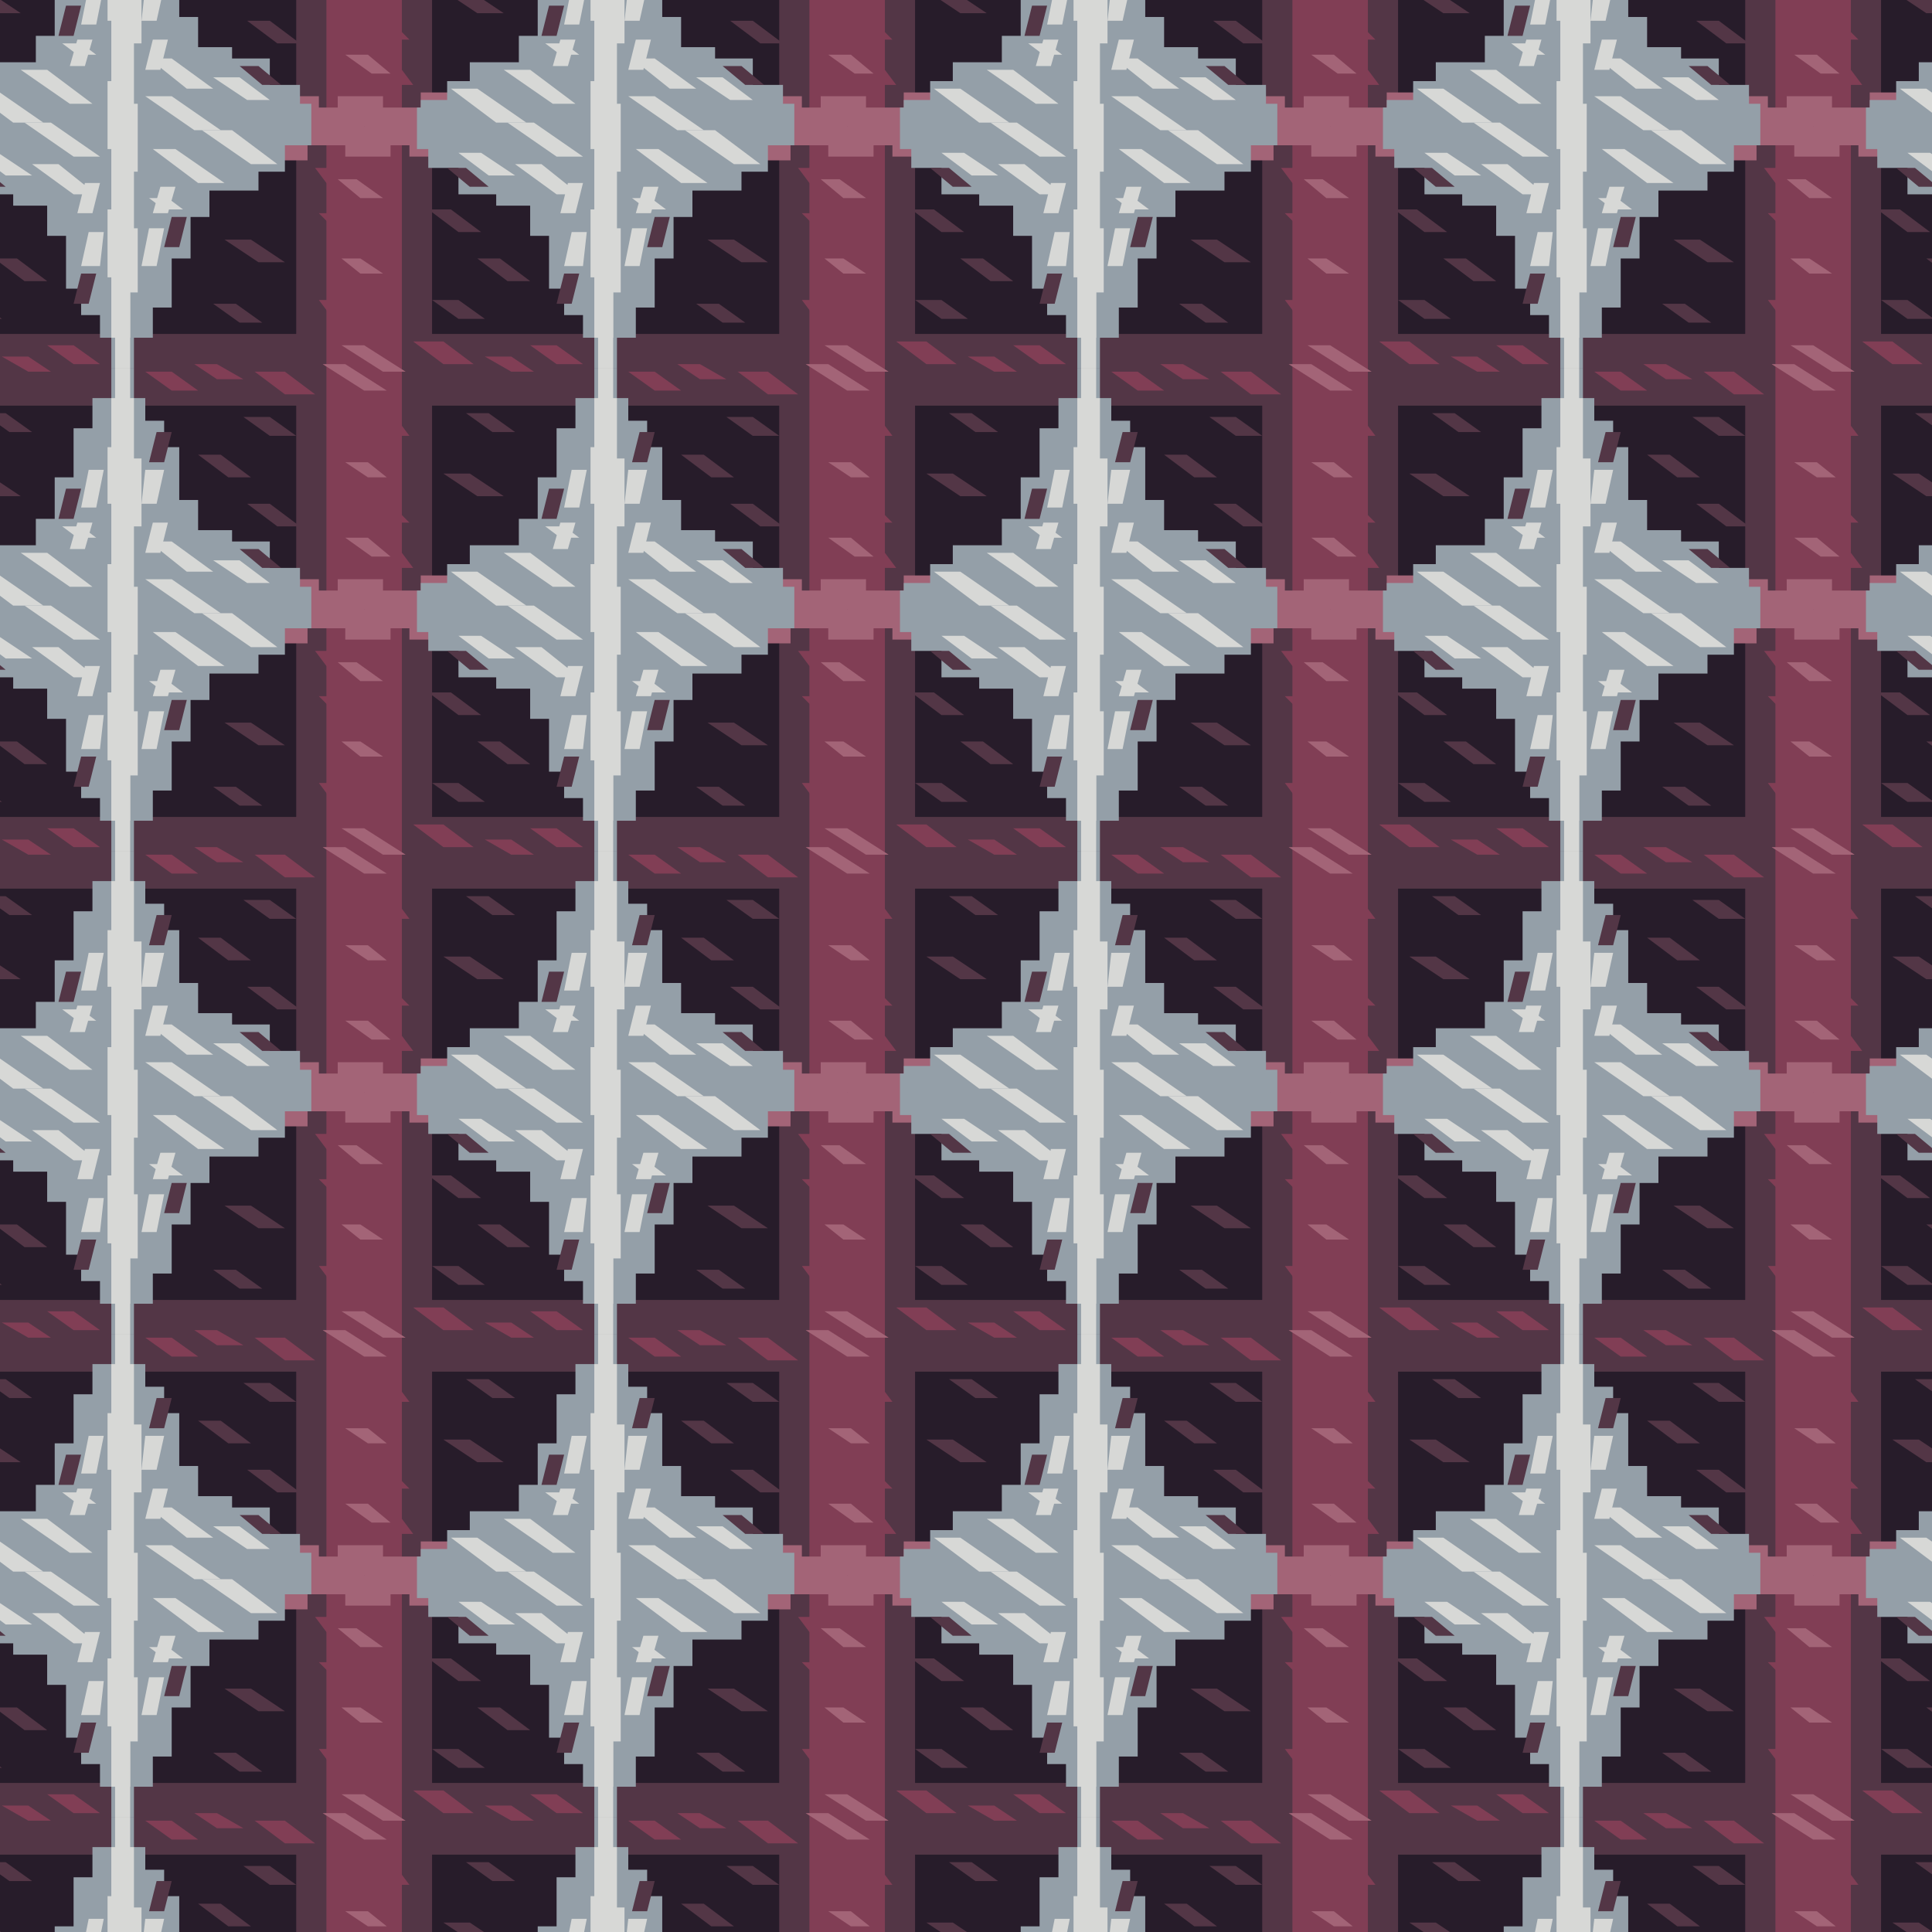
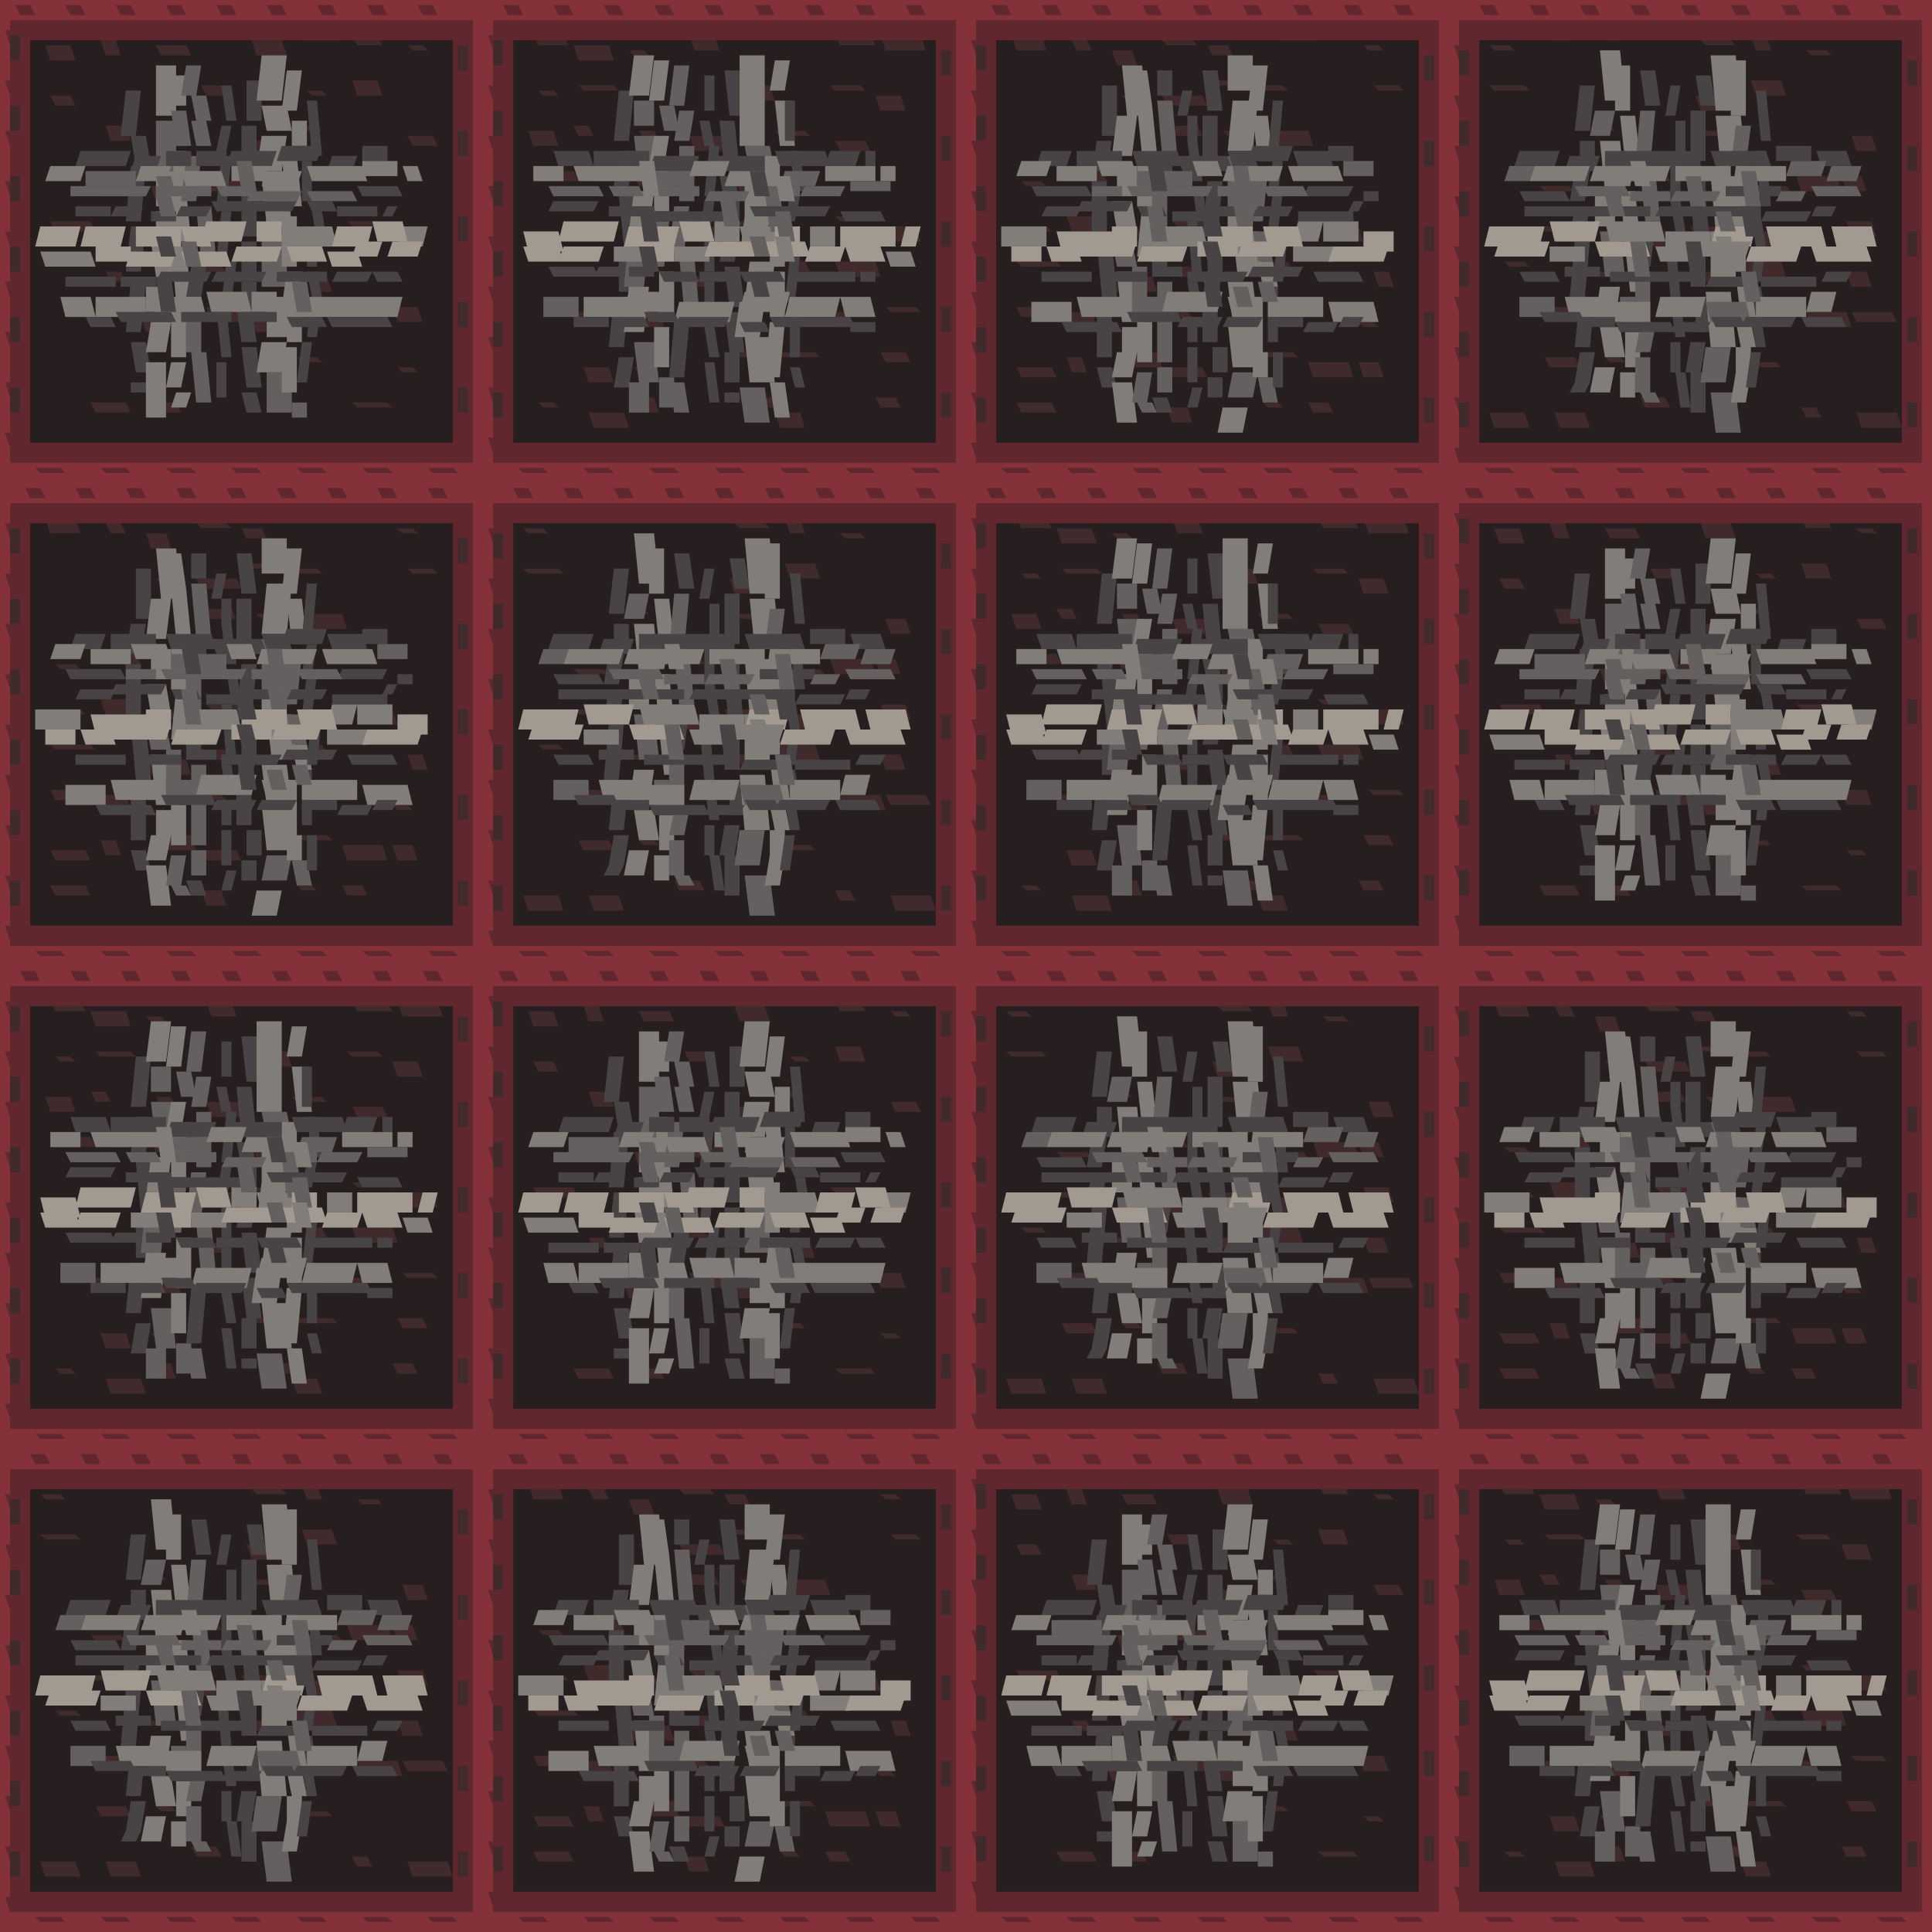
- <svg xmlns="http://www.w3.org/2000/svg" xmlns:xlink="http://www.w3.org/1999/xlink" width="512" height="512" viewBox="0 0 512 512">
+ <svg xmlns="http://www.w3.org/2000/svg" xmlns:xlink="http://www.w3.org/1999/xlink" width="384" height="384" viewBox="0 0 384 384">
  <defs>
-     <g id="silver-check">
-       <path fill="#949fa8" d="M-3,-64 H3 V-48 H5 V48 H3 V64 H-3 V48 H-5 V-48 H-3Z" />
-       <path fill="#a36477" d="M-64,-5 H-49 V-9 H-38 V8 H-52 V5 H-64Z M64,5 H49 V9 H38 V-8 H52 V-5 H64Z" />
-       <path fill="#949fa8" d="M -49,-7 -42,-7 -42,-12 -36,-12 -36,-17 -23,-17 -23,-24 -18,-24 -18,-35 -13,-35 -13,-48 -8,-48 -8,-56 6,-56 6,-50 11,-50 11,-43 15,-43 15,-29 20,-29 20,-21 29,-21 29,-18 39,-18 39,-11 47,-11 47,-6 50,-6 50,5 43,5 43,12 36,12 36,17 23,17 23,24 18,24 18,35 13,35 13,48 8,48 8,56 -6,56 -6,50 -11,50 -11,43 -15,43 -15,29 -20,29 -20,21 -29,21 -29,18 -39,18 -39,11 -47,11 -47,6 -50,6 -50,-5 -49,-5 Z" />
-       <path fill="#d7d8d6" d="M-2,-64 H2 V64 H-2Z" />
-       <path fill="#d7d8d6" d="M-3,-56 H3 V-40 H5 V-22 H3 V-6 H4 V12 H3 V27 H4 V44 H2 V56 H-3 V40 H-4 V22 H-3 V6 H-4 V-12 H-3 V-28 H-4 V-43 H-3Z" />
-       <g id="light-picks">
-         <path fill="#d7d8d6" d="M7,-18 h6 l11,8 h-7z" />
-         <path fill="#d7d8d6" d="M24,-13 h7 l8,6 h-6z" />
-         <path fill="#d7d8d6" d="M6,-8 h7 l13,9 h-7z" />
-         <path fill="#d7d8d6" d="M21,1 h8 l12,9 h-7z" />
-         <path fill="#d7d8d6" d="M8,6 h6 l13,9 h-7z" />
-         <path fill="#d7d8d6" d="M7,19 h5 l4,3 h-5z" />
-         <path fill="#d7d8d6" d="M6,-37 h5 l-2,9 H5z" />
-         <path fill="#d7d8d6" d="M8,-23 h4 l-2,8 H6z" />
-         <path fill="#d7d8d6" d="M7,27 h4 l-2,10 H5z" />
-         <path fill="#d7d8d6" d="M10,16 h4 l-2,7 H8z" />
-         <path fill="#533646" d="M31,-16 h5 l6,5 h-5z M13,24 h4 l-2,8 h-4z M9,-47 h4 l-2,8 H7z" />
-       </g>
-       <use xlink:href="#light-picks" transform="rotate(180)" />
-     </g>
-     <g id="wine-check">
-       <path fill="#533646" d="M-18,-64 H18 V64 H-18Z" />
-       <path fill="#533646" d="M-64,-9 H64 V10 H-64Z" />
-       <path fill="#813e55" d="M-10,-64 H10 V64 H-10Z" />
-       <path fill="#a36477" d="M-12,-64 H13 V-60 H7 V-56 H-5 V-60 H-12Z M-13,64 H12 V60 H5 V56 H-7 V60 H-13Z" />
-       <g id="wine-picks">
-         <path fill="#813e55" d="M-13,-53 h5 l5,4 h-7z M-12,-41 h6 l6,4 h-8z M-12,-18 h5 l5,4 h-7z" />
-         <path fill="#a36477" d="M-7,-50 h5 l7,5 h-6z M-6,-29 h5 l6,4 h-6z M-6,-6 h6 l11,7 h-6z" />
-         <path fill="#813e55" d="M13,-7 h8 l8,6 h-8z M32,-3 h7 l6,4 h-6z M44,-6 h7 l7,5 h-7z" />
-         <path fill="#533646" d="M17,-42 h6 l8,6 h-6z M30,-29 h6 l8,6 h-6z M18,-18 h7 l7,5 h-7z M-37,-34 h7 l9,6 h-7z M-40,-17 h6 l7,5 h-6z" />
-       </g>
-       <use xlink:href="#wine-picks" transform="rotate(180)" />
+     <g id="check-0">
+       <path fill="#402a2b" d="M9,9h5l1,3h-5z M10,19h4l1,2h-4z M10,44h8l1,2h-8z M20,8h3l1,3h-3z M21,25h4l1,3h-4z M19,37h5l1,2h-5z M21,54h3l1,2h-3z M18,80h7l1,2h-7z M31,9h6l1,2h-6z M31,19h3l1,2h-3z M31,28h3l1,1h-3z M30,37h6l1,3h-6z M30,45h3l1,2h-3z M28,55h4l1,2h-4z M28,63h5l1,3h-5z M29,80h6l1,2h-6z M40,17h5l1,2h-5z M41,36h7l1,2h-7z M39,44h4l1,2h-4z M38,53h6l1,1h-6z M41,61h7l1,3h-7z M50,8h6l1,3h-6z M49,28h3l1,3h-3z M50,44h6l1,1h-6z M50,64h6l1,2h-6z M50,72h7l1,2h-7z M59,7h8l1,1h-8z M61,18h3l1,1h-3z M60,25h3l1,1h-3z M58,46h8l1,1h-8z M61,55h4l1,3h-4z M60,63h3l1,1h-3z M59,71h4l1,1h-4z M70,7h5l1,2h-5z M70,16h5l1,3h-5z M70,34h4l1,1h-4z M69,44h6l1,1h-6z M70,80h7l1,1h-7z M81,9h3l1,1h-3z M81,27h5l1,2h-5z M78,61h5l1,3h-5z M79,73h3l1,1h-3z" />
+       <path fill="#60282e" d="M0,0h6l0,96h-6z" />
+       <path fill="#60282e" d="M90,0h6l0,96h-6z" />
+       <path fill="#60282e" d="M0,0h96l0,8h-96z" />
+       <path fill="#60282e" d="M0,88h96l0,8h-96z" />
+       <path fill="#843139" d="M0,0h2l0,96h-2z" />
+       <path fill="#843139" d="M94,0h2l0,96h-2z" />
+       <path fill="#843139" d="M0,0h96l0,4h-96z" />
+       <path fill="#843139" d="M0,92h96l0,4h-96z" />
+       <path fill="#60282e" d="M3,1h3l1,2h-3z M13,1h3l1,2h-3z M23,1h3l1,2h-3z M33,1h3l1,2h-3z M43,1h3l1,2h-3z M53,1h3l1,2h-3z M63,1h3l1,2h-3z M73,1h3l1,2h-3z M83,1h3l1,2h-3z M7,93h5l1,1h-5z M20,93h5l1,1h-5z M33,93h5l1,1h-5z M46,93h5l1,1h-5z M59,93h5l1,1h-5z M72,93h5l1,1h-5z M85,93h5l1,1h-5z M1,6h2l1,3h-2z M1,16h2l1,3h-2z M1,26h2l1,3h-2z M1,36h2l1,3h-2z M1,46h2l1,3h-2z M1,56h2l1,3h-2z M1,66h2l1,3h-2z M1,76h2l1,3h-2z M1,86h2l1,3h-2z" />
+       <path fill="#402a2b" d="M2,7h2l0,5h-2z M2,21h2l0,5h-2z M2,35h2l0,5h-2z M2,49h2l0,5h-2z M2,63h2l0,5h-2z M2,77h2l0,5h-2z M91,9h2l0,5h-2z M91,26h2l0,5h-2z M91,43h2l0,5h-2z M91,60h2l0,5h-2z M91,77h2l0,5h-2z" />
+       <path fill="#484344" d="M25,18h3l-1,9h-3z M26,27h3l1,6h-3z M26,33h3l-1,11h-3z M26,45h3l-1,9h-3z M26,56h3l-1,10h-3z M26,68h3l1,6h-3z M26,76h3l0,2h-3z" />
+       <path fill="#646060" d="M31,24h4l0,10h-4z" />
+       <path fill="#817d78" d="M31,13h4l0,10h-4z M31,34h4l0,7h-4z M31,42h4l0,6h-4z M30,48h4l1,7h-4z M29,57h4l0,5h-4z M30,64h4l-1,6h-4z M29,72h4l0,11h-4z" />
+       <path fill="#646060" d="M34,22h3l1,7h-3z" />
+       <path fill="#817d78" d="M34,15h3l0,6h-3z M34,30h3l1,8h-3z M34,38h3l1,10h-3z M34,49h3l1,11h-3z M34,62h3l0,9h-3z M34,72h3l-1,5h-3z M35,78h3l-1,3h-3z" />
+       <path fill="#484344" d="M38,53h3l-1,6h-3z" />
+       <path fill="#646060" d="M37,13h3l-1,6h-3z M38,19h3l1,5h-3z M38,24h3l1,5h-3z M37,31h3l-1,9h-3z M39,41h3l1,11h-3z M37,59h3l0,11h-3z M38,70h3l1,10h-3z" />
+       <path fill="#484344" d="M44,17h2l1,7h-2z M44,25h2l-1,5h-2z M44,31h2l-1,10h-2z M44,42h2l-1,10h-2z M45,52h2l-1,8h-2z M43,61h2l1,10h-2z M43,72h2l0,7h-2z" />
+       <path fill="#484344" d="M49,16h3l0,8h-3z M48,25h3l0,11h-3z M48,38h3l0,9h-3z M48,48h3l0,7h-3z M48,56h3l0,5h-3z M47,61h3l1,7h-3z M48,69h3l1,8h-3z M48,78h3l1,4h-3z" />
+       <path fill="#646060" d="M52,47h5l0,10h-5z M53,74h5l0,8h-5z" />
+       <path fill="#817d78" d="M52,11h5l-1,9h-5z M52,21h5l1,5h-5z M52,27h5l-1,7h-5z M52,35h5l1,10h-5z M53,59h5l0,8h-5z M52,68h5l-1,6h-5z" />
+       <path fill="#646060" d="M58,80h3l0,3h-3z" />
+       <path fill="#817d78" d="M57,14h3l-1,8h-3z M58,24h3l0,5h-3z M56,31h3l1,10h-3z M56,43h3l0,10h-3z M57,54h3l-1,7h-3z M57,61h3l0,7h-3z M56,69h3l0,9h-3z" />
+       <path fill="#484344" d="M61,20h2l1,11h-2z M60,32h2l0,8h-2z M62,42h2l1,6h-2z M61,48h2l0,5h-2z M61,54h2l1,5h-2z M62,59h2l-1,8h-2z M60,68h2l-1,8h-2z" />
+       <path fill="#484344" d="M16,30h10l-1,3h-10z M27,31h5l-1,3h-5z M33,30h5l0,3h-5z M39,30h6l0,3h-6z M46,30h9l-1,3h-9z M56,29h8l-1,3h-8z M66,31h5l-1,3h-5z M72,29h5l0,3h-5z" />
+       <path fill="#646060" d="M17,34h10l0,3h-10z" />
+       <path fill="#817d78" d="M10,33h7l-1,3h-7z M28,33h6l-1,3h-6z M36,34h8l1,3h-8z M46,33h7l0,3h-7z M53,34h7l-1,3h-7z M61,33h11l1,3h-11z M72,32h7l0,3h-7z M80,33h3l1,3h-3z" />
+       <path fill="#484344" d="M71,37h8l1,2h-8z" />
+       <path fill="#646060" d="M14,37h8l0,2h-8z M22,37h8l-1,2h-8z M31,37h11l0,2h-11z M43,37h7l1,2h-7z M50,38h10l-1,2h-10z M61,38h9l1,2h-9z" />
+       <path fill="#484344" d="M15,41h7l0,2h-7z M23,41h5l-1,2h-5z M30,42h5l0,2h-5z M36,41h6l-1,2h-6z M42,40h6l1,2h-6z M49,40h10l-1,2h-10z M61,40h5l1,2h-5z M67,41h8l0,2h-8z M77,41h2l-1,2h-2z" />
+       <path fill="#817d78" d="M57,45h9l1,4h-9z M80,45h5l-1,4h-5z" />
+       <path fill="#a29a90" d="M8,45h8l-1,4h-8z M17,45h8l-1,4h-8z M27,45h9l0,4h-9z M36,45h5l1,4h-5z M41,44h8l-1,4h-8z M51,44h5l0,4h-5z M67,45h7l-1,4h-7z M74,44h6l1,4h-6z" />
+       <path fill="#817d78" d="M8,50h10l1,3h-10z" />
+       <path fill="#a29a90" d="M19,49h7l0,3h-7z M26,50h9l-1,3h-9z M36,50h9l1,3h-9z M47,49h9l-1,3h-9z M57,49h7l1,3h-7z M65,50h6l1,3h-6z M71,48h5l-1,3h-5z M78,48h6l-1,3h-6z" />
+       <path fill="#484344" d="M13,55h10l0,2h-10z M24,55h7l0,2h-7z M32,54h10l-1,2h-10z M43,54h10l-1,2h-10z M55,54h10l0,2h-10z M67,54h7l-1,2h-7z M74,54h5l1,2h-5z" />
+       <path fill="#817d78" d="M12,59h6l1,4h-6z M19,59h10l0,4h-10z M30,59h10l1,4h-10z M41,58h8l1,4h-8z M50,58h5l0,4h-5z M57,59h8l0,4h-8z M65,59h10l0,4h-10z M75,59h5l-1,4h-5z" />
+       <path fill="#484344" d="M17,63h5l1,2h-5z M23,62h11l1,2h-11z M36,62h10l0,2h-10z M48,62h7l0,2h-7z M57,63h7l1,2h-7z M65,63h7l1,2h-7z M72,63h5l1,2h-5z" />
+       <path fill="#646060" d="M31,35h3l1,4h-3z" />
+       <path fill="#646060" d="M31,39h3l1,4h-3z" />
+       <path fill="#484344" d="M31,47h3l1,4h-3z" />
+       <path fill="#484344" d="M31,55h3l1,7h-3z" />
+       <path fill="#646060" d="M36,48h3l1,5h-3z" />
+       <path fill="#646060" d="M47,32h3l1,6h-3z" />
+       <path fill="#646060" d="M58,56h3l1,6h-3z" />
+     </g>
+     <g id="check-1">
+       <path fill="#402a2b" d="M10,7h6l1,2h-6z M11,18h3l1,1h-3z M9,26h5l1,3h-5z M10,34h8l1,2h-8z M11,80h3l1,1h-3z M18,9h7l1,3h-7z M19,17h7l1,1h-7z M18,25h3l1,2h-3z M21,35h8l1,1h-8z M18,62h3l1,1h-3z M20,73h5l1,3h-5z M21,82h7l1,3h-7z M29,10h3l1,1h-3z M31,26h3l1,2h-3z M30,35h3l1,2h-3z M28,46h8l1,3h-8z M31,62h4l1,3h-4z M30,73h4l1,1h-4z M30,79h4l1,3h-4z M41,7h5l1,3h-5z M41,27h8l1,3h-8z M38,34h3l1,1h-3z M41,45h5l1,3h-5z M41,55h3l1,2h-3z M51,17h6l1,3h-6z M50,36h8l1,2h-8z M49,44h3l1,1h-3z M49,70h7l1,1h-7z M51,79h7l1,2h-7z M58,26h6l1,1h-6z M60,35h4l1,1h-4z M61,52h3l1,2h-3z M58,70h8l1,1h-8z M58,82h5l1,3h-5z M70,7h7l1,2h-7z M69,17h6l1,1h-6z M70,28h6l1,2h-6z M70,43h7l1,1h-7z M70,52h8l1,3h-8z M69,62h3l1,3h-3z M79,7h8l1,3h-8z M78,19h5l1,3h-5z M80,45h6l1,3h-6z M80,61h6l1,1h-6z M79,70h5l1,2h-5z M78,79h4l1,2h-4z" />
+       <path fill="#60282e" d="M0,0h6l0,96h-6z" />
+       <path fill="#60282e" d="M90,0h6l0,96h-6z" />
+       <path fill="#60282e" d="M0,0h96l0,8h-96z" />
+       <path fill="#60282e" d="M0,88h96l0,8h-96z" />
+       <path fill="#843139" d="M0,0h2l0,96h-2z" />
+       <path fill="#843139" d="M94,0h2l0,96h-2z" />
+       <path fill="#843139" d="M0,0h96l0,4h-96z" />
+       <path fill="#843139" d="M0,92h96l0,4h-96z" />
+       <path fill="#60282e" d="M4,1h3l1,2h-3z M14,1h3l1,2h-3z M24,1h3l1,2h-3z M34,1h3l1,2h-3z M44,1h3l1,2h-3z M54,1h3l1,2h-3z M64,1h3l1,2h-3z M74,1h3l1,2h-3z M84,1h3l1,2h-3z M7,93h5l1,1h-5z M20,93h5l1,1h-5z M33,93h5l1,1h-5z M46,93h5l1,1h-5z M59,93h5l1,1h-5z M72,93h5l1,1h-5z M85,93h5l1,1h-5z M1,7h2l1,3h-2z M1,17h2l1,3h-2z M1,27h2l1,3h-2z M1,37h2l1,3h-2z M1,47h2l1,3h-2z M1,57h2l1,3h-2z M1,67h2l1,3h-2z M1,77h2l1,3h-2z M1,87h2l1,3h-2z" />
+       <path fill="#402a2b" d="M2,8h2l0,5h-2z M2,22h2l0,5h-2z M2,36h2l0,5h-2z M2,50h2l0,5h-2z M2,64h2l0,5h-2z M2,78h2l0,5h-2z M91,10h2l0,5h-2z M91,27h2l0,5h-2z M91,44h2l0,5h-2z M91,61h2l0,5h-2z M91,78h2l0,5h-2z" />
+       <path fill="#484344" d="M27,18h3l-1,10h-3z M27,30h3l-1,7h-3z M27,39h3l1,10h-3z M27,50h3l0,8h-3z M26,59h3l-1,10h-3z M27,71h3l-1,6h-3z" />
+       <path fill="#646060" d="M30,20h4l0,5h-4z M30,27h4l1,9h-4z M29,47h4l-1,10h-4z M30,68h4l1,8h-4z M29,76h4l0,6h-4z" />
+       <path fill="#817d78" d="M30,11h4l-1,8h-4z M30,38h4l-1,8h-4z M29,57h4l-1,9h-4z" />
+       <path fill="#646060" d="M35,21h3l1,5h-3z M34,44h3l-1,9h-3z M35,75h3l0,6h-3z" />
+       <path fill="#817d78" d="M34,12h3l-1,8h-3z M34,27h3l-1,6h-3z M34,33h3l0,9h-3z M35,54h3l0,10h-3z M34,65h3l0,8h-3z" />
+       <path fill="#484344" d="M38,64h3l-1,11h-3z" />
+       <path fill="#646060" d="M38,13h3l-1,8h-3z M39,22h3l-1,6h-3z M39,29h3l0,11h-3z M38,41h3l-1,9h-3z M39,51h3l1,11h-3z M37,76h3l1,6h-3z" />
+       <path fill="#484344" d="M44,15h2l0,7h-2z M43,24h2l1,5h-2z M45,29h2l-1,10h-2z M44,40h2l-1,7h-2z M44,48h2l0,6h-2z M44,56h2l0,9h-2z M44,65h2l1,6h-2z M44,72h2l1,8h-2z" />
+       <path fill="#484344" d="M48,14h3l1,9h-3z M47,24h3l1,10h-3z M47,35h3l1,5h-3z M48,40h3l0,7h-3z M48,47h3l-1,5h-3z M48,53h3l1,8h-3z M48,62h3l1,8h-3z M48,70h3l0,6h-3z M48,78h3l0,2h-3z" />
+       <path fill="#646060" d="M52,29h5l1,5h-5z M51,77h5l1,7h-5z" />
+       <path fill="#817d78" d="M51,11h5l0,7h-5z M51,18h5l0,11h-5z M52,35h5l0,8h-5z M52,43h5l-1,8h-5z M53,52h5l-1,8h-5z M51,60h5l-1,7h-5z M52,67h5l1,9h-5z" />
+       <path fill="#646060" d="M56,38h3l1,8h-3z" />
+       <path fill="#817d78" d="M58,12h3l-1,6h-3z M58,20h3l1,9h-3z M56,31h3l0,7h-3z M57,46h3l0,7h-3z M57,54h3l0,9h-3z M57,64h3l-1,11h-3z M57,76h3l1,7h-3z" />
+       <path fill="#484344" d="M60,20h2l0,8h-2z M61,30h2l1,8h-2z M61,39h2l-1,5h-2z M61,45h2l-1,6h-2z M61,51h2l-1,9h-2z M61,62h2l0,9h-2z M61,73h2l1,4h-2z" />
+       <path fill="#484344" d="M14,30h7l1,3h-7z M22,30h11l0,3h-11z M34,31h9l-1,3h-9z M45,31h11l0,3h-11z M58,30h10l1,3h-10z M69,30h6l-1,3h-6z M76,30h2l0,3h-2z" />
+       <path fill="#646060" d="M33,34h8l-1,3h-8z M60,34h7l-1,3h-7z" />
+       <path fill="#817d78" d="M10,33h6l0,3h-6z M18,33h7l1,3h-7z M25,33h8l-1,3h-8z M42,32h7l-1,3h-7z M49,34h10l-1,3h-10z M68,33h10l0,3h-10z M79,33h3l0,3h-3z" />
+       <path fill="#646060" d="M13,37h10l1,2h-10z M25,37h6l1,2h-6z M33,37h10l0,2h-10z M45,38h8l-1,2h-8z M55,37h8l0,2h-8z M64,37h8l-1,2h-8z M73,36h8l0,2h-8z" />
+       <path fill="#484344" d="M14,40h9l-1,2h-9z M25,41h9l0,2h-9z M34,42h11l-1,2h-11z M45,42h6l0,2h-6z M53,41h8l1,2h-8z M62,41h7l-1,2h-7z M71,42h8l1,2h-8z" />
+       <path fill="#817d78" d="M46,44h5l0,4h-5z M51,45h6l1,4h-6z M65,45h5l0,4h-5z" />
+       <path fill="#a29a90" d="M8,46h7l1,4h-7z M16,44h11l-1,4h-11z M29,45h10l-1,4h-10z M39,44h6l1,4h-6z M58,45h5l0,4h-5z M71,45h11l0,4h-11z M84,45h3l-1,4h-3z" />
+       <path fill="#817d78" d="M26,49h6l0,3h-6z M38,49h7l0,3h-7z M80,50h5l1,3h-5z" />
+       <path fill="#a29a90" d="M8,49h7l1,3h-7z M16,49h8l-1,3h-8z M32,49h6l0,3h-6z M45,48h10l-1,3h-10z M56,48h8l1,3h-8z M65,49h7l-1,3h-7z M72,49h7l1,3h-7z" />
+       <path fill="#484344" d="M13,53h9l1,2h-9z M23,53h5l-1,2h-5z M29,53h5l0,2h-5z M35,54h7l1,2h-7z M43,54h7l0,2h-7z M51,54h8l1,2h-8z M61,54h8l1,2h-8z M69,54h5l0,2h-5z M75,54h3l0,2h-3z" />
+       <path fill="#646060" d="M12,59h7l0,4h-7z" />
+       <path fill="#817d78" d="M20,59h9l0,4h-9z M29,58h9l-1,4h-9z M39,60h11l-1,4h-11z M52,58h9l-1,4h-9z M61,59h10l-1,4h-10z M71,59h6l1,4h-6z" />
+       <path fill="#484344" d="M18,63h7l0,2h-7z M27,63h5l1,2h-5z M32,62h6l1,2h-6z M39,63h10l-1,2h-10z M51,64h5l1,2h-5z M57,63h9l1,2h-9z M66,63h7l1,2h-7z M73,64h5l0,2h-5z" />
+       <path fill="#817d78" d="M31,32h3l1,7h-3z" />
+       <path fill="#484344" d="M31,41h3l1,7h-3z" />
+       <path fill="#484344" d="M31,49h3l1,5h-3z" />
+       <path fill="#646060" d="M47,39h3l1,6h-3z" />
+       <path fill="#484344" d="M53,34h3l1,5h-3z" />
+       <path fill="#646060" d="M53,47h3l1,4h-3z" />
+       <path fill="#484344" d="M53,55h3l1,4h-3z" />
+       <path fill="#817d78" d="M58,35h3l1,5h-3z" />
+       <path fill="#646060" d="M58,42h3l1,6h-3z" />
+       <path fill="#817d78" d="M58,47h3l1,5h-3z" />
+     </g>
+     <g id="check-2">
+       <path fill="#402a2b" d="M9,7h6l1,3h-6z M11,36h4l1,1h-4z M9,45h7l1,1h-7z M10,52h8l1,1h-8z M10,61h7l1,2h-7z M10,73h7l1,2h-7z M10,80h7l1,2h-7z M21,8h3l1,2h-3z M19,34h8l1,2h-8z M20,43h6l1,3h-6z M20,62h5l1,3h-5z M20,71h3l1,3h-3z M29,10h4l1,3h-4z M31,19h4l1,1h-4z M31,45h3l1,2h-3z M29,55h8l1,3h-8z M31,70h7l1,3h-7z M39,8h6l1,1h-6z M39,19h8l1,2h-8z M39,25h7l1,2h-7z M38,37h4l1,2h-4z M41,44h7l1,1h-7z M41,53h4l1,2h-4z M39,62h5l1,1h-5z M39,73h8l1,2h-8z M40,81h4l1,3h-4z M48,9h4l1,2h-4z M49,16h4l1,1h-4z M51,26h3l1,1h-3z M49,37h4l1,1h-4z M51,46h5l1,3h-5z M61,7h7l1,1h-7z M58,17h5l1,1h-5z M61,26h7l1,3h-7z M60,52h4l1,2h-4z M58,70h7l1,1h-7z M59,80h3l1,1h-3z M71,45h7l1,3h-7z M68,72h8l1,3h-8z M68,80h4l1,2h-4z M79,9h3l1,1h-3z M81,17h5l1,1h-5z M80,46h4l1,1h-4z M81,54h3l1,3h-3z M78,64h3l1,1h-3z M78,72h4l1,3h-4z" />
+       <path fill="#60282e" d="M0,0h6l0,96h-6z" />
+       <path fill="#60282e" d="M90,0h6l0,96h-6z" />
+       <path fill="#60282e" d="M0,0h96l0,8h-96z" />
+       <path fill="#60282e" d="M0,88h96l0,8h-96z" />
+       <path fill="#843139" d="M0,0h2l0,96h-2z" />
+       <path fill="#843139" d="M94,0h2l0,96h-2z" />
+       <path fill="#843139" d="M0,0h96l0,4h-96z" />
+       <path fill="#843139" d="M0,92h96l0,4h-96z" />
+       <path fill="#60282e" d="M5,1h3l1,2h-3z M15,1h3l1,2h-3z M25,1h3l1,2h-3z M35,1h3l1,2h-3z M45,1h3l1,2h-3z M55,1h3l1,2h-3z M65,1h3l1,2h-3z M75,1h3l1,2h-3z M85,1h3l1,2h-3z M7,93h5l1,1h-5z M20,93h5l1,1h-5z M33,93h5l1,1h-5z M46,93h5l1,1h-5z M59,93h5l1,1h-5z M72,93h5l1,1h-5z M85,93h5l1,1h-5z M1,8h2l1,3h-2z M1,18h2l1,3h-2z M1,28h2l1,3h-2z M1,38h2l1,3h-2z M1,48h2l1,3h-2z M1,58h2l1,3h-2z M1,68h2l1,3h-2z M1,78h2l1,3h-2z M1,88h2l1,3h-2z" />
+       <path fill="#402a2b" d="M2,9h2l0,5h-2z M2,23h2l0,5h-2z M2,37h2l0,5h-2z M2,51h2l0,5h-2z M2,65h2l0,5h-2z M2,79h2l0,5h-2z M91,11h2l0,5h-2z M91,28h2l0,5h-2z M91,45h2l0,5h-2z M91,62h2l0,5h-2z M91,79h2l0,5h-2z" />
+       <path fill="#484344" d="M27,17h3l0,10h-3z M26,28h3l-1,6h-3z M25,36h3l0,10h-3z M26,48h3l1,11h-3z M26,61h3l0,10h-3z M26,73h3l1,4h-3z" />
+       <path fill="#646060" d="M29,48h4l1,5h-4z" />
+       <path fill="#817d78" d="M31,13h4l1,10h-4z M30,23h4l-1,8h-4z M30,33h4l0,6h-4z M29,40h4l1,6h-4z M30,54h4l1,10h-4z M31,65h4l0,5h-4z M30,70h4l-1,5h-4z M29,76h4l1,8h-4z" />
+       <path fill="#646060" d="M33,53h3l0,11h-3z M34,74h3l-1,6h-3z M34,80h3l1,2h-3z" />
+       <path fill="#817d78" d="M33,14h3l1,7h-3z M34,21h3l1,10h-3z M34,32h3l0,9h-3z M35,41h3l-1,10h-3z M34,64h3l0,8h-3z" />
+       <path fill="#484344" d="M38,14h3l0,5h-3z M38,32h3l0,7h-3z M37,47h3l0,8h-3z M37,79h3l1,3h-3z" />
+       <path fill="#646060" d="M38,20h3l1,11h-3z M37,39h3l0,7h-3z M38,56h3l0,6h-3z M38,63h3l0,9h-3z M38,73h3l0,5h-3z" />
+       <path fill="#484344" d="M43,18h2l-1,5h-2z M44,23h2l0,5h-2z M44,28h2l1,8h-2z M45,37h2l1,7h-2z M44,44h2l1,11h-2z M44,56h2l1,6h-2z M44,63h2l0,5h-2z M44,69h2l0,7h-2z M45,77h2l-1,4h-2z" />
+       <path fill="#484344" d="M47,14h3l1,8h-3z M47,23h3l0,11h-3z M48,36h3l-1,11h-3z M48,48h3l0,6h-3z M48,54h3l-1,5h-3z M47,60h3l0,8h-3z M49,69h3l0,5h-3z M48,75h3l0,4h-3z" />
+       <path fill="#646060" d="M52,31h5l0,10h-5z M53,74h5l-1,5h-5z" />
+       <path fill="#817d78" d="M52,11h5l0,7h-5z M53,20h5l-1,10h-5z M52,41h5l0,5h-5z M53,46h5l1,9h-5z M52,56h5l1,8h-5z M52,64h5l1,9h-5z M51,81h5l-1,5h-5z" />
+       <path fill="#646060" d="M57,34h3l-1,10h-3z M57,46h3l1,6h-3z M58,75h3l1,5h-3z" />
+       <path fill="#817d78" d="M57,13h3l-1,9h-3z M57,23h3l1,9h-3z M58,52h3l1,5h-3z M56,59h3l0,11h-3z M57,70h3l0,5h-3z" />
+       <path fill="#484344" d="M61,20h2l-1,11h-2z M61,32h2l-1,6h-2z M61,38h2l-1,8h-2z M62,46h2l-1,10h-2z M60,57h2l0,11h-2z M61,70h2l0,7h-2z" />
+       <path fill="#484344" d="M15,30h6l-1,3h-6z M22,30h9l0,3h-9z M33,30h9l1,3h-9z M42,31h10l1,3h-10z M52,30h5l1,3h-5z M57,29h8l-1,3h-8z M65,30h7l1,3h-7z M72,29h5l0,3h-5z" />
+       <path fill="#646060" d="M34,34h11l0,3h-11z M75,32h6l0,3h-6z" />
+       <path fill="#817d78" d="M11,32h6l-1,3h-6z M18,33h8l0,3h-8z M26,32h7l1,3h-7z M45,32h5l1,3h-5z M52,33h11l-1,3h-11z M64,33h10l1,3h-10z" />
+       <path fill="#484344" d="M13,37h11l1,2h-11z M68,37h9l-1,2h-9z M79,38h3l0,2h-3z" />
+       <path fill="#646060" d="M25,37h6l0,2h-6z M32,37h6l1,2h-6z M39,37h10l-1,2h-10z M50,37h8l0,2h-8z M59,37h8l1,2h-8z" />
+       <path fill="#484344" d="M16,41h7l-1,2h-7z M23,40h10l-1,2h-10z M34,41h5l1,2h-5z M41,42h7l0,2h-7z M48,41h8l-1,2h-8z M58,41h7l-1,2h-7z M66,42h11l0,2h-11z M77,40h2l-1,2h-2z" />
+       <path fill="#817d78" d="M7,45h9l0,4h-9z M36,45h11l1,4h-11z M66,44h5l-1,4h-5z M71,44h7l0,4h-7z" />
+       <path fill="#a29a90" d="M18,46h11l1,4h-11z M29,45h5l0,4h-5z M48,45h9l0,4h-9z M59,45h7l1,4h-7z M79,46h6l0,4h-6z" />
+       <path fill="#817d78" d="M65,49h8l0,3h-8z" />
+       <path fill="#a29a90" d="M9,49h6l0,3h-6z M16,49h6l1,3h-6z M23,48h11l-1,3h-11z M35,49h9l-1,3h-9z M46,48h8l0,3h-8z M55,48h9l-1,3h-9z M73,49h11l-1,3h-11z" />
+       <path fill="#484344" d="M15,54h10l0,2h-10z M27,54h9l0,2h-9z M38,53h5l0,2h-5z M44,54h5l0,2h-5z M50,54h6l-1,2h-6z M57,53h10l-1,2h-10z M69,54h9l1,2h-9z" />
+       <path fill="#646060" d="M33,59h6l0,4h-6z" />
+       <path fill="#817d78" d="M13,60h8l0,4h-8z M22,59h10l1,4h-10z M40,58h11l-1,4h-11z M52,59h6l1,4h-6z M60,59h11l0,4h-11z M72,60h9l1,4h-9z" />
+       <path fill="#484344" d="M19,64h11l1,2h-11z M32,62h10l1,2h-10z M43,63h8l-1,2h-8z M52,63h7l-1,2h-7z M60,63h7l0,2h-7z M68,64h6l-1,2h-6z M75,63h4l-1,2h-4z" />
+       <path fill="#484344" d="M36,32h3l1,6h-3z" />
+       <path fill="#646060" d="M36,41h3l1,7h-3z" />
+       <path fill="#484344" d="M47,42h3l1,5h-3z" />
+       <path fill="#484344" d="M47,48h3l1,4h-3z" />
+       <path fill="#484344" d="M47,54h3l1,7h-3z" />
+       <path fill="#646060" d="M53,33h3l1,7h-3z" />
+       <path fill="#646060" d="M53,40h3l1,5h-3z" />
+       <path fill="#646060" d="M53,57h3l1,4h-3z" />
+       <path fill="#646060" d="M58,56h3l1,4h-3z" />
+     </g>
+     <g id="check-3">
+       <path fill="#402a2b" d="M8,9h4l1,1h-4z M8,17h7l1,1h-7z M11,52h4l1,1h-4z M8,82h7l1,3h-7z M20,7h3l1,1h-3z M18,37h6l1,1h-6z M18,45h8l1,1h-8z M18,61h7l1,2h-7z M19,71h6l1,2h-6z M21,82h6l1,3h-6z M30,7h3l1,1h-3z M31,17h4l1,3h-4z M29,25h3l1,1h-3z M30,34h8l1,1h-8z M28,44h5l1,1h-5z M29,54h7l1,1h-7z M31,71h3l1,1h-3z M39,34h4l1,2h-4z M39,46h8l1,3h-8z M38,79h5l1,2h-5z M50,8h6l1,1h-6z M49,19h6l1,3h-6z M48,26h6l1,1h-6z M48,45h5l1,2h-5z M49,54h5l1,2h-5z M49,64h6l1,1h-6z M48,71h6l1,1h-6z M60,7h3l1,3h-3z M60,16h6l1,3h-6z M61,37h6l1,1h-6z M61,46h7l1,3h-7z M58,52h8l1,3h-8z M60,72h5l1,1h-5z M71,10h4l1,1h-4z M69,35h8l1,3h-8z M71,62h8l1,3h-8z M70,81h3l1,2h-3z M80,27h4l1,3h-4z M78,35h4l1,3h-4z M79,44h5l1,3h-5z M79,54h4l1,3h-4z M80,62h8l1,2h-8z M81,82h8l1,3h-8z" />
+       <path fill="#60282e" d="M0,0h6l0,96h-6z" />
+       <path fill="#60282e" d="M90,0h6l0,96h-6z" />
+       <path fill="#60282e" d="M0,0h96l0,8h-96z" />
+       <path fill="#60282e" d="M0,88h96l0,8h-96z" />
+       <path fill="#843139" d="M0,0h2l0,96h-2z" />
+       <path fill="#843139" d="M94,0h2l0,96h-2z" />
+       <path fill="#843139" d="M0,0h96l0,4h-96z" />
+       <path fill="#843139" d="M0,92h96l0,4h-96z" />
+       <path fill="#60282e" d="M6,1h3l1,2h-3z M16,1h3l1,2h-3z M26,1h3l1,2h-3z M36,1h3l1,2h-3z M46,1h3l1,2h-3z M56,1h3l1,2h-3z M66,1h3l1,2h-3z M76,1h3l1,2h-3z M86,1h3l1,2h-3z M7,93h5l1,1h-5z M20,93h5l1,1h-5z M33,93h5l1,1h-5z M46,93h5l1,1h-5z M59,93h5l1,1h-5z M72,93h5l1,1h-5z M85,93h5l1,1h-5z M1,9h2l1,3h-2z M1,19h2l1,3h-2z M1,29h2l1,3h-2z M1,39h2l1,3h-2z M1,49h2l1,3h-2z M1,59h2l1,3h-2z M1,69h2l1,3h-2z M1,79h2l1,3h-2z M1,89h2l1,3h-2z" />
+       <path fill="#402a2b" d="M2,10h2l0,5h-2z M2,24h2l0,5h-2z M2,38h2l0,5h-2z M2,52h2l0,5h-2z M2,66h2l0,5h-2z M2,80h2l0,5h-2z M91,12h2l0,5h-2z M91,29h2l0,5h-2z M91,46h2l0,5h-2z M91,63h2l0,5h-2z M91,80h2l0,5h-2z" />
+       <path fill="#484344" d="M26,17h3l-1,9h-3z M26,28h3l0,5h-3z M25,34h3l-1,6h-3z M25,41h3l-1,6h-3z M25,48h3l-1,11h-3z M26,59h3l-1,10h-3z M26,70h3l-1,6h-3z M25,76h3l-1,2h-3z" />
+       <path fill="#646060" d="M29,22h4l-1,5h-4z M30,46h4l1,9h-4z" />
+       <path fill="#817d78" d="M30,10h4l1,10h-4z M30,28h4l1,10h-4z M29,38h4l0,7h-4z M30,57h4l-1,7h-4z M30,65h4l1,6h-4z M29,73h4l-1,5h-4z" />
+       <path fill="#646060" d="M34,59h3l0,6h-3z" />
+       <path fill="#817d78" d="M33,13h3l0,9h-3z M34,23h3l1,9h-3z M34,32h3l-1,5h-3z M34,38h3l1,10h-3z M35,49h3l1,9h-3z M35,66h3l0,7h-3z M34,74h3l0,5h-3z" />
+       <path fill="#484344" d="M38,14h3l1,7h-3z M38,45h3l-1,8h-3z" />
+       <path fill="#646060" d="M38,22h3l-1,11h-3z M38,34h3l1,10h-3z M37,54h3l0,11h-3z M38,65h3l-1,5h-3z M37,71h3l0,7h-3z M38,78h3l1,2h-3z" />
+       <path fill="#484344" d="M44,17h2l-1,6h-2z M45,24h2l0,7h-2z M44,31h2l0,9h-2z M44,40h2l1,6h-2z M43,48h2l1,11h-2z M44,60h2l1,7h-2z M44,68h2l0,6h-2z M45,74h2l1,7h-2z" />
+       <path fill="#484344" d="M49,15h3l1,6h-3z M48,22h3l0,10h-3z M48,33h3l0,5h-3z M48,39h3l1,11h-3z M48,50h3l0,7h-3z M49,59h3l0,7h-3z M48,68h3l-1,6h-3z M48,74h3l0,8h-3z" />
+       <path fill="#646060" d="M51,69h5l-1,7h-5z M52,78h5l1,8h-5z" />
+       <path fill="#817d78" d="M52,11h5l1,11h-5z M53,23h5l1,10h-5z M52,35h5l1,11h-5z M52,46h5l0,11h-5z M51,58h5l1,11h-5z" />
+       <path fill="#646060" d="M57,25h3l-1,8h-3z" />
+       <path fill="#817d78" d="M56,12h3l0,11h-3z M57,33h3l-1,8h-3z M56,43h3l0,11h-3z M57,55h3l1,8h-3z M57,64h3l1,5h-3z M57,69h3l0,5h-3z M57,74h3l-1,6h-3z" />
+       <path fill="#484344" d="M61,18h2l1,10h-2z M61,30h2l1,11h-2z M60,43h2l1,6h-2z M61,49h2l-1,7h-2z M60,57h2l1,6h-2z M60,63h2l1,6h-2z M60,70h2l-1,7h-2z" />
+       <path fill="#484344" d="M14,30h8l-1,3h-8z M24,31h6l-1,3h-6z M31,30h8l0,3h-8z M39,30h11l0,3h-11z M52,30h11l1,3h-11z M65,29h7l0,3h-7z M73,30h6l1,3h-6z" />
+       <path fill="#646060" d="M12,33h5l-1,3h-5z M68,32h7l-1,3h-7z M76,33h6l-1,3h-6z" />
+       <path fill="#817d78" d="M17,33h11l-1,3h-11z M29,33h7l-1,3h-7z M36,33h8l-1,3h-8z M45,33h11l0,3h-11z M57,33h10l0,3h-10z" />
+       <path fill="#484344" d="M14,38h9l1,2h-9z M55,37h11l0,2h-11z" />
+       <path fill="#646060" d="M25,37h10l1,2h-10z M36,38h8l0,2h-8z M45,38h9l-1,2h-9z M66,38h5l-1,2h-5z M72,37h9l1,2h-9z" />
+       <path fill="#484344" d="M15,41h11l0,2h-11z M27,41h6l-1,2h-6z M34,41h6l0,2h-6z M42,41h8l-1,2h-8z M51,41h11l0,2h-11z M63,42h9l-1,2h-9z M73,41h4l-1,2h-4z" />
+       <path fill="#817d78" d="M31,44h11l1,4h-11z M43,46h9l0,4h-9z" />
+       <path fill="#a29a90" d="M8,45h11l-1,4h-11z M20,44h5l1,4h-5z M25,44h5l-1,4h-5z M53,45h8l-1,4h-8z M63,45h11l1,4h-11z M76,45h8l1,4h-8z" />
+       <path fill="#817d78" d="M20,49h7l0,3h-7z M41,49h7l1,3h-7z M50,48h10l-1,3h-10z" />
+       <path fill="#a29a90" d="M10,48h10l-1,3h-10z M29,48h10l1,3h-10z M60,49h10l-1,3h-10z M72,49h11l1,3h-11z" />
+       <path fill="#484344" d="M14,54h7l1,2h-7z M23,53h7l0,2h-7z M32,54h7l0,2h-7z M39,54h11l-1,2h-11z M52,55h9l-1,2h-9z M62,55h11l0,2h-11z M75,54h5l-1,2h-5z" />
+       <path fill="#646060" d="M14,59h7l0,4h-7z M51,60h8l1,4h-8z" />
+       <path fill="#817d78" d="M23,59h8l1,4h-8z M32,60h8l0,4h-8z M42,59h9l-1,4h-9z M61,59h10l0,4h-10z M72,58h5l-1,4h-5z" />
+       <path fill="#484344" d="M18,62h8l1,2h-8z M27,63h6l0,2h-6z M33,64h11l1,2h-11z M45,64h7l-1,2h-7z M52,63h6l1,2h-6z M59,63h10l-1,2h-10z M70,63h8l1,2h-8z" />
+       <path fill="#646060" d="M31,39h3l1,4h-3z" />
+       <path fill="#817d78" d="M36,32h3l1,5h-3z" />
+       <path fill="#646060" d="M36,48h3l1,7h-3z" />
+       <path fill="#646060" d="M47,35h3l1,6h-3z" />
+       <path fill="#484344" d="M47,48h3l1,7h-3z" />
+       <path fill="#646060" d="M53,42h3l1,4h-3z" />
+       <path fill="#817d78" d="M53,47h3l1,4h-3z" />
+       <path fill="#646060" d="M58,34h3l1,7h-3z" />
+       <path fill="#484344" d="M58,41h3l1,6h-3z" />
+       <path fill="#646060" d="M58,54h3l1,6h-3z" />
    </g>
  </defs>
-   <rect width="512" height="512" fill="#271c2a" />
-   <g>
-     <use xlink:href="#wine-check" transform="translate(-31.5 -30.5)" />
-     <use xlink:href="#wine-check" transform="translate(96.5 -30.5)" />
-     <use xlink:href="#wine-check" transform="translate(224.5 -30.5)" />
-     <use xlink:href="#wine-check" transform="translate(352.5 -30.5)" />
-     <use xlink:href="#wine-check" transform="translate(480.5 -30.5)" />
-     <use xlink:href="#wine-check" transform="translate(-31.5 97.5)" />
-     <use xlink:href="#wine-check" transform="translate(96.5 97.5)" />
-     <use xlink:href="#wine-check" transform="translate(224.5 97.5)" />
-     <use xlink:href="#wine-check" transform="translate(352.5 97.5)" />
-     <use xlink:href="#wine-check" transform="translate(480.5 97.5)" />
-     <use xlink:href="#wine-check" transform="translate(-31.5 225.5)" />
-     <use xlink:href="#wine-check" transform="translate(96.5 225.5)" />
-     <use xlink:href="#wine-check" transform="translate(224.5 225.5)" />
-     <use xlink:href="#wine-check" transform="translate(352.5 225.5)" />
-     <use xlink:href="#wine-check" transform="translate(480.5 225.5)" />
-     <use xlink:href="#wine-check" transform="translate(-31.5 353.5)" />
-     <use xlink:href="#wine-check" transform="translate(96.5 353.5)" />
-     <use xlink:href="#wine-check" transform="translate(224.5 353.5)" />
-     <use xlink:href="#wine-check" transform="translate(352.5 353.5)" />
-     <use xlink:href="#wine-check" transform="translate(480.5 353.5)" />
-     <use xlink:href="#wine-check" transform="translate(-31.5 481.5)" />
-     <use xlink:href="#wine-check" transform="translate(96.5 481.5)" />
-     <use xlink:href="#wine-check" transform="translate(224.5 481.5)" />
-     <use xlink:href="#wine-check" transform="translate(352.5 481.5)" />
-     <use xlink:href="#wine-check" transform="translate(480.5 481.5)" />
-   </g>
-   <g>
-     <use xlink:href="#silver-check" transform="translate(32.5 33.5)" />
-     <use xlink:href="#silver-check" transform="translate(160.5 33.5)" />
-     <use xlink:href="#silver-check" transform="translate(288.5 33.5)" />
-     <use xlink:href="#silver-check" transform="translate(416.5 33.5)" />
-     <use xlink:href="#silver-check" transform="translate(544.5 33.5)" />
-     <use xlink:href="#silver-check" transform="translate(32.5 161.5)" />
-     <use xlink:href="#silver-check" transform="translate(160.5 161.5)" />
-     <use xlink:href="#silver-check" transform="translate(288.5 161.5)" />
-     <use xlink:href="#silver-check" transform="translate(416.5 161.5)" />
-     <use xlink:href="#silver-check" transform="translate(544.5 161.5)" />
-     <use xlink:href="#silver-check" transform="translate(32.5 289.5)" />
-     <use xlink:href="#silver-check" transform="translate(160.5 289.5)" />
-     <use xlink:href="#silver-check" transform="translate(288.5 289.5)" />
-     <use xlink:href="#silver-check" transform="translate(416.5 289.5)" />
-     <use xlink:href="#silver-check" transform="translate(544.5 289.5)" />
-     <use xlink:href="#silver-check" transform="translate(32.5 417.5)" />
-     <use xlink:href="#silver-check" transform="translate(160.5 417.5)" />
-     <use xlink:href="#silver-check" transform="translate(288.5 417.5)" />
-     <use xlink:href="#silver-check" transform="translate(416.5 417.5)" />
-     <use xlink:href="#silver-check" transform="translate(544.5 417.5)" />
-     <use xlink:href="#silver-check" transform="translate(32.5 545.5)" />
-     <use xlink:href="#silver-check" transform="translate(160.5 545.5)" />
-     <use xlink:href="#silver-check" transform="translate(288.5 545.5)" />
-     <use xlink:href="#silver-check" transform="translate(416.5 545.5)" />
-     <use xlink:href="#silver-check" transform="translate(544.5 545.5)" />
-   </g>
+   <rect width="384" height="384" fill="#271e20" />
+   <use xlink:href="#check-0" x="0" y="0" />
+   <use xlink:href="#check-1" x="96" y="0" />
+   <use xlink:href="#check-2" x="192" y="0" />
+   <use xlink:href="#check-3" x="288" y="0" />
+   <use xlink:href="#check-2" x="0" y="96" />
+   <use xlink:href="#check-3" x="96" y="96" />
+   <use xlink:href="#check-1" x="192" y="96" />
+   <use xlink:href="#check-0" x="288" y="96" />
+   <use xlink:href="#check-1" x="0" y="192" />
+   <use xlink:href="#check-0" x="96" y="192" />
+   <use xlink:href="#check-3" x="192" y="192" />
+   <use xlink:href="#check-2" x="288" y="192" />
+   <use xlink:href="#check-3" x="0" y="288" />
+   <use xlink:href="#check-2" x="96" y="288" />
+   <use xlink:href="#check-0" x="192" y="288" />
+   <use xlink:href="#check-1" x="288" y="288" />
</svg>
